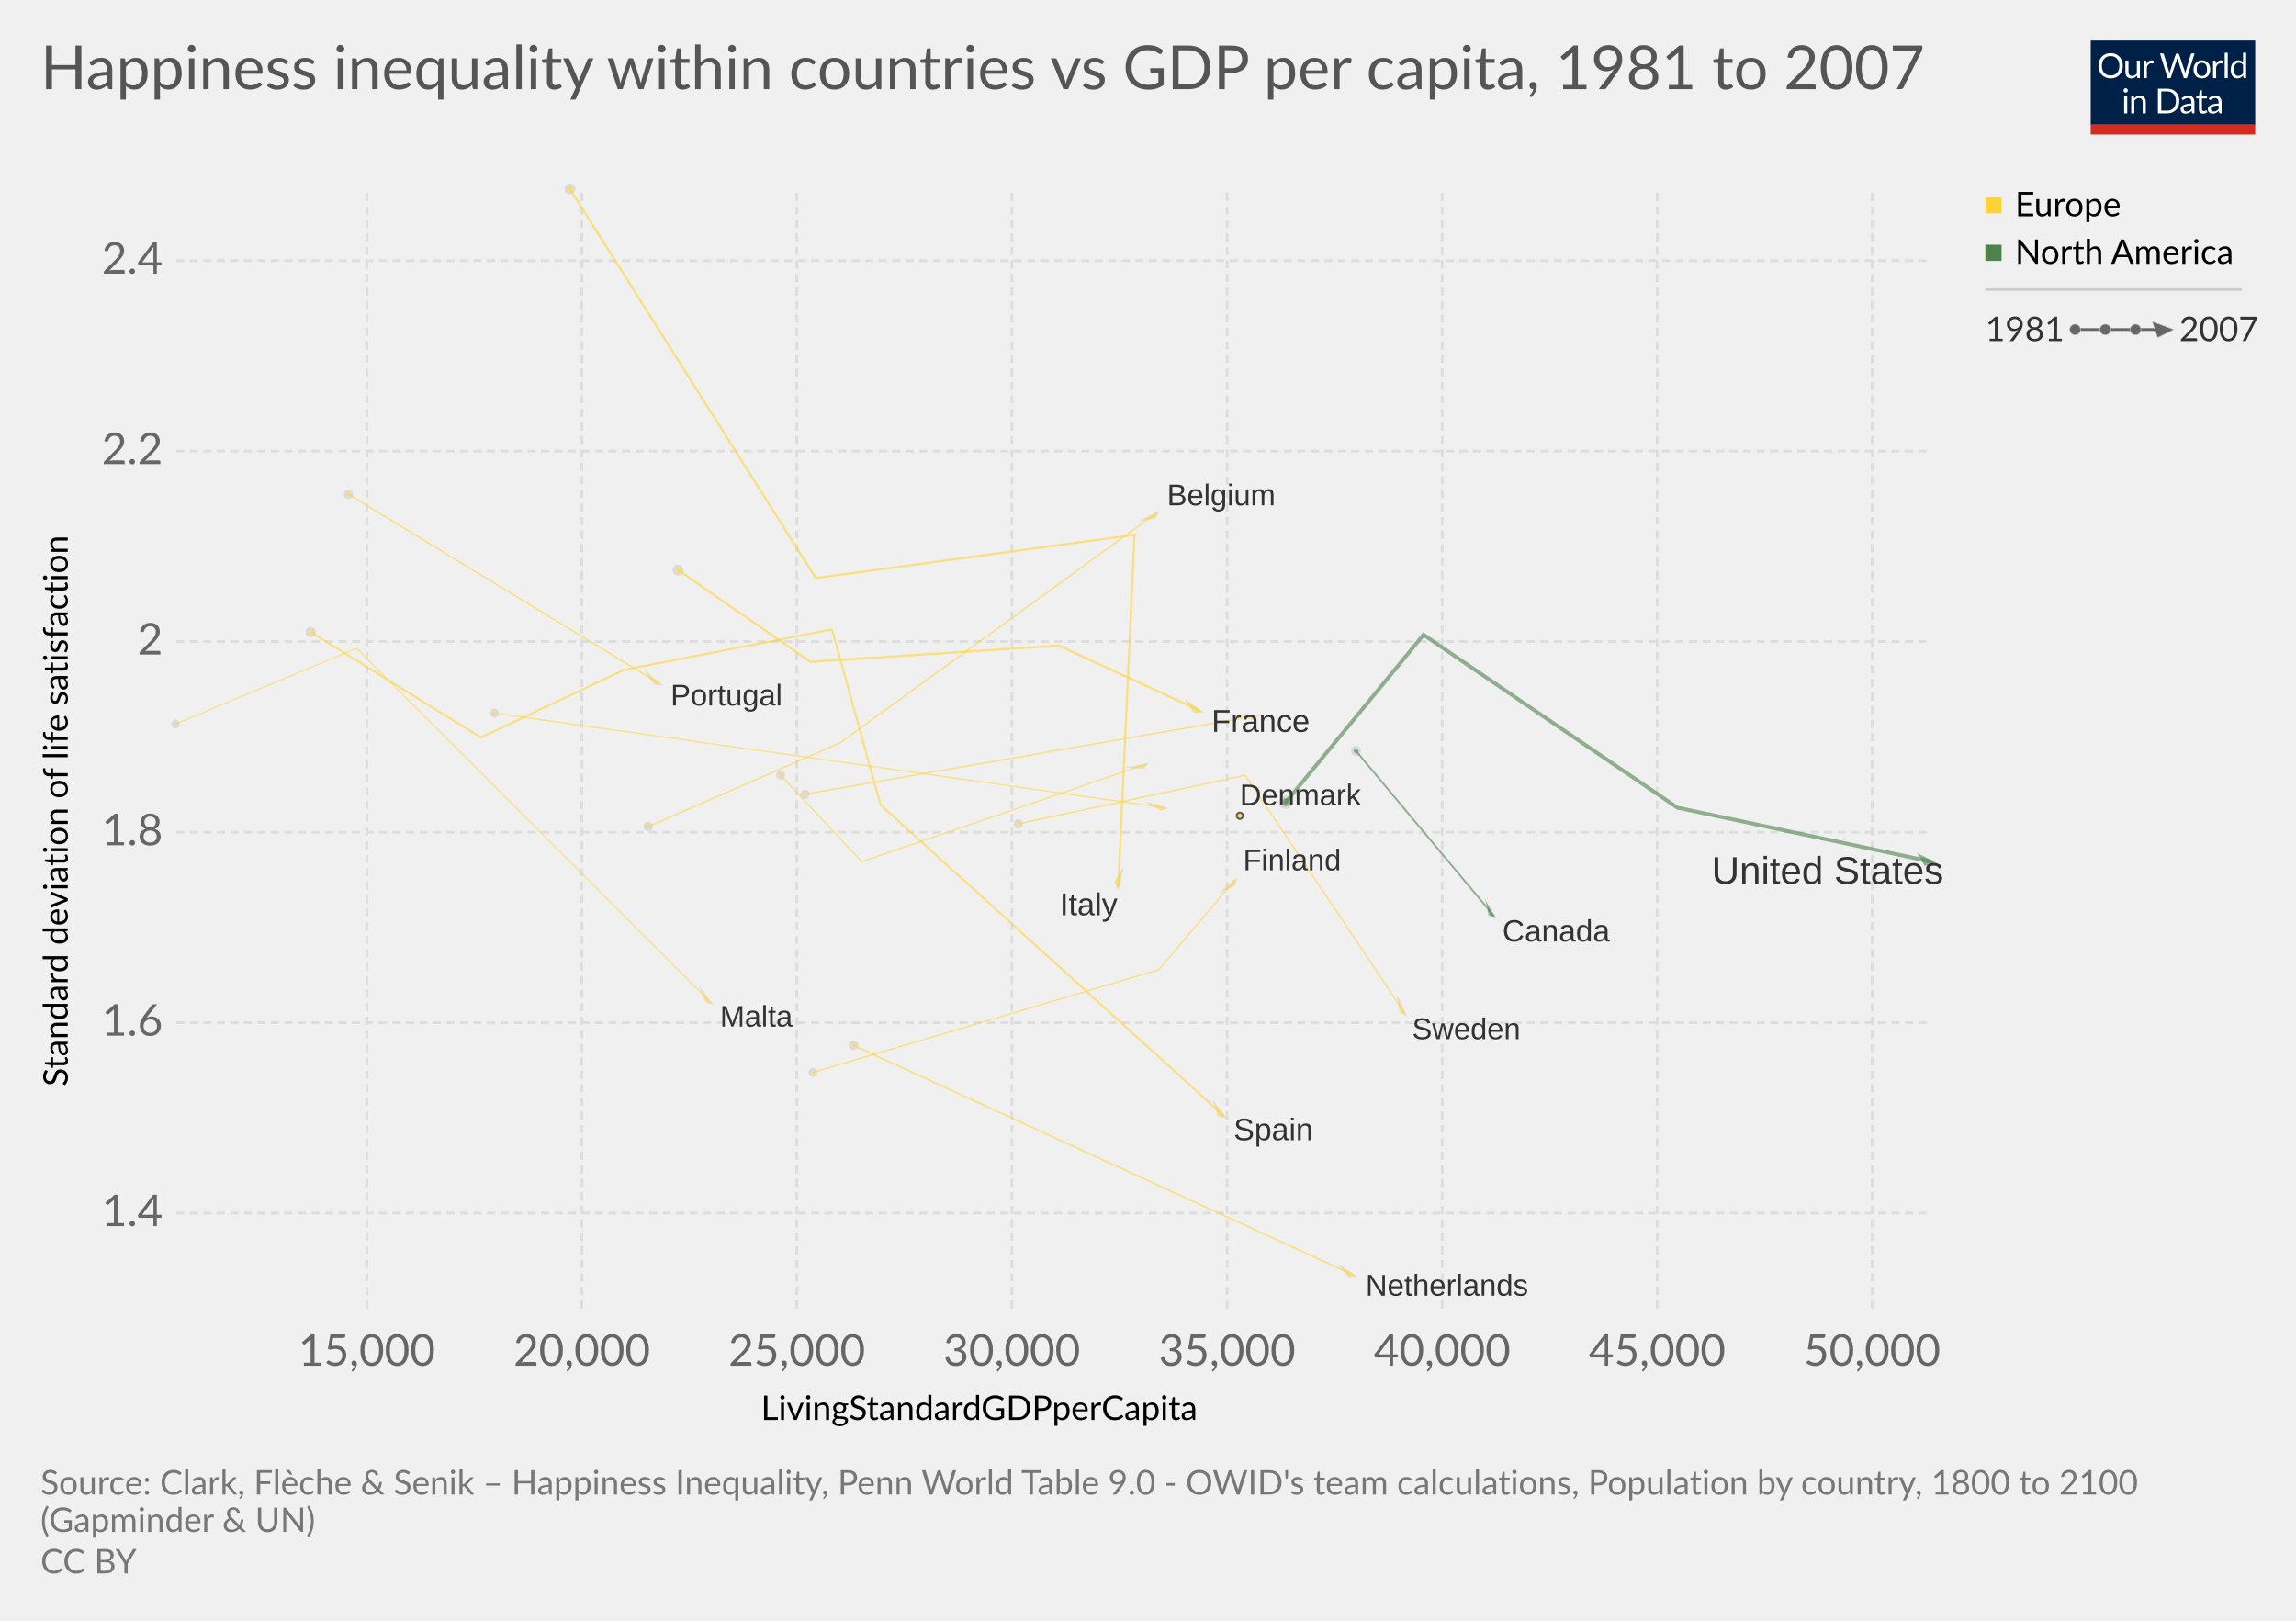
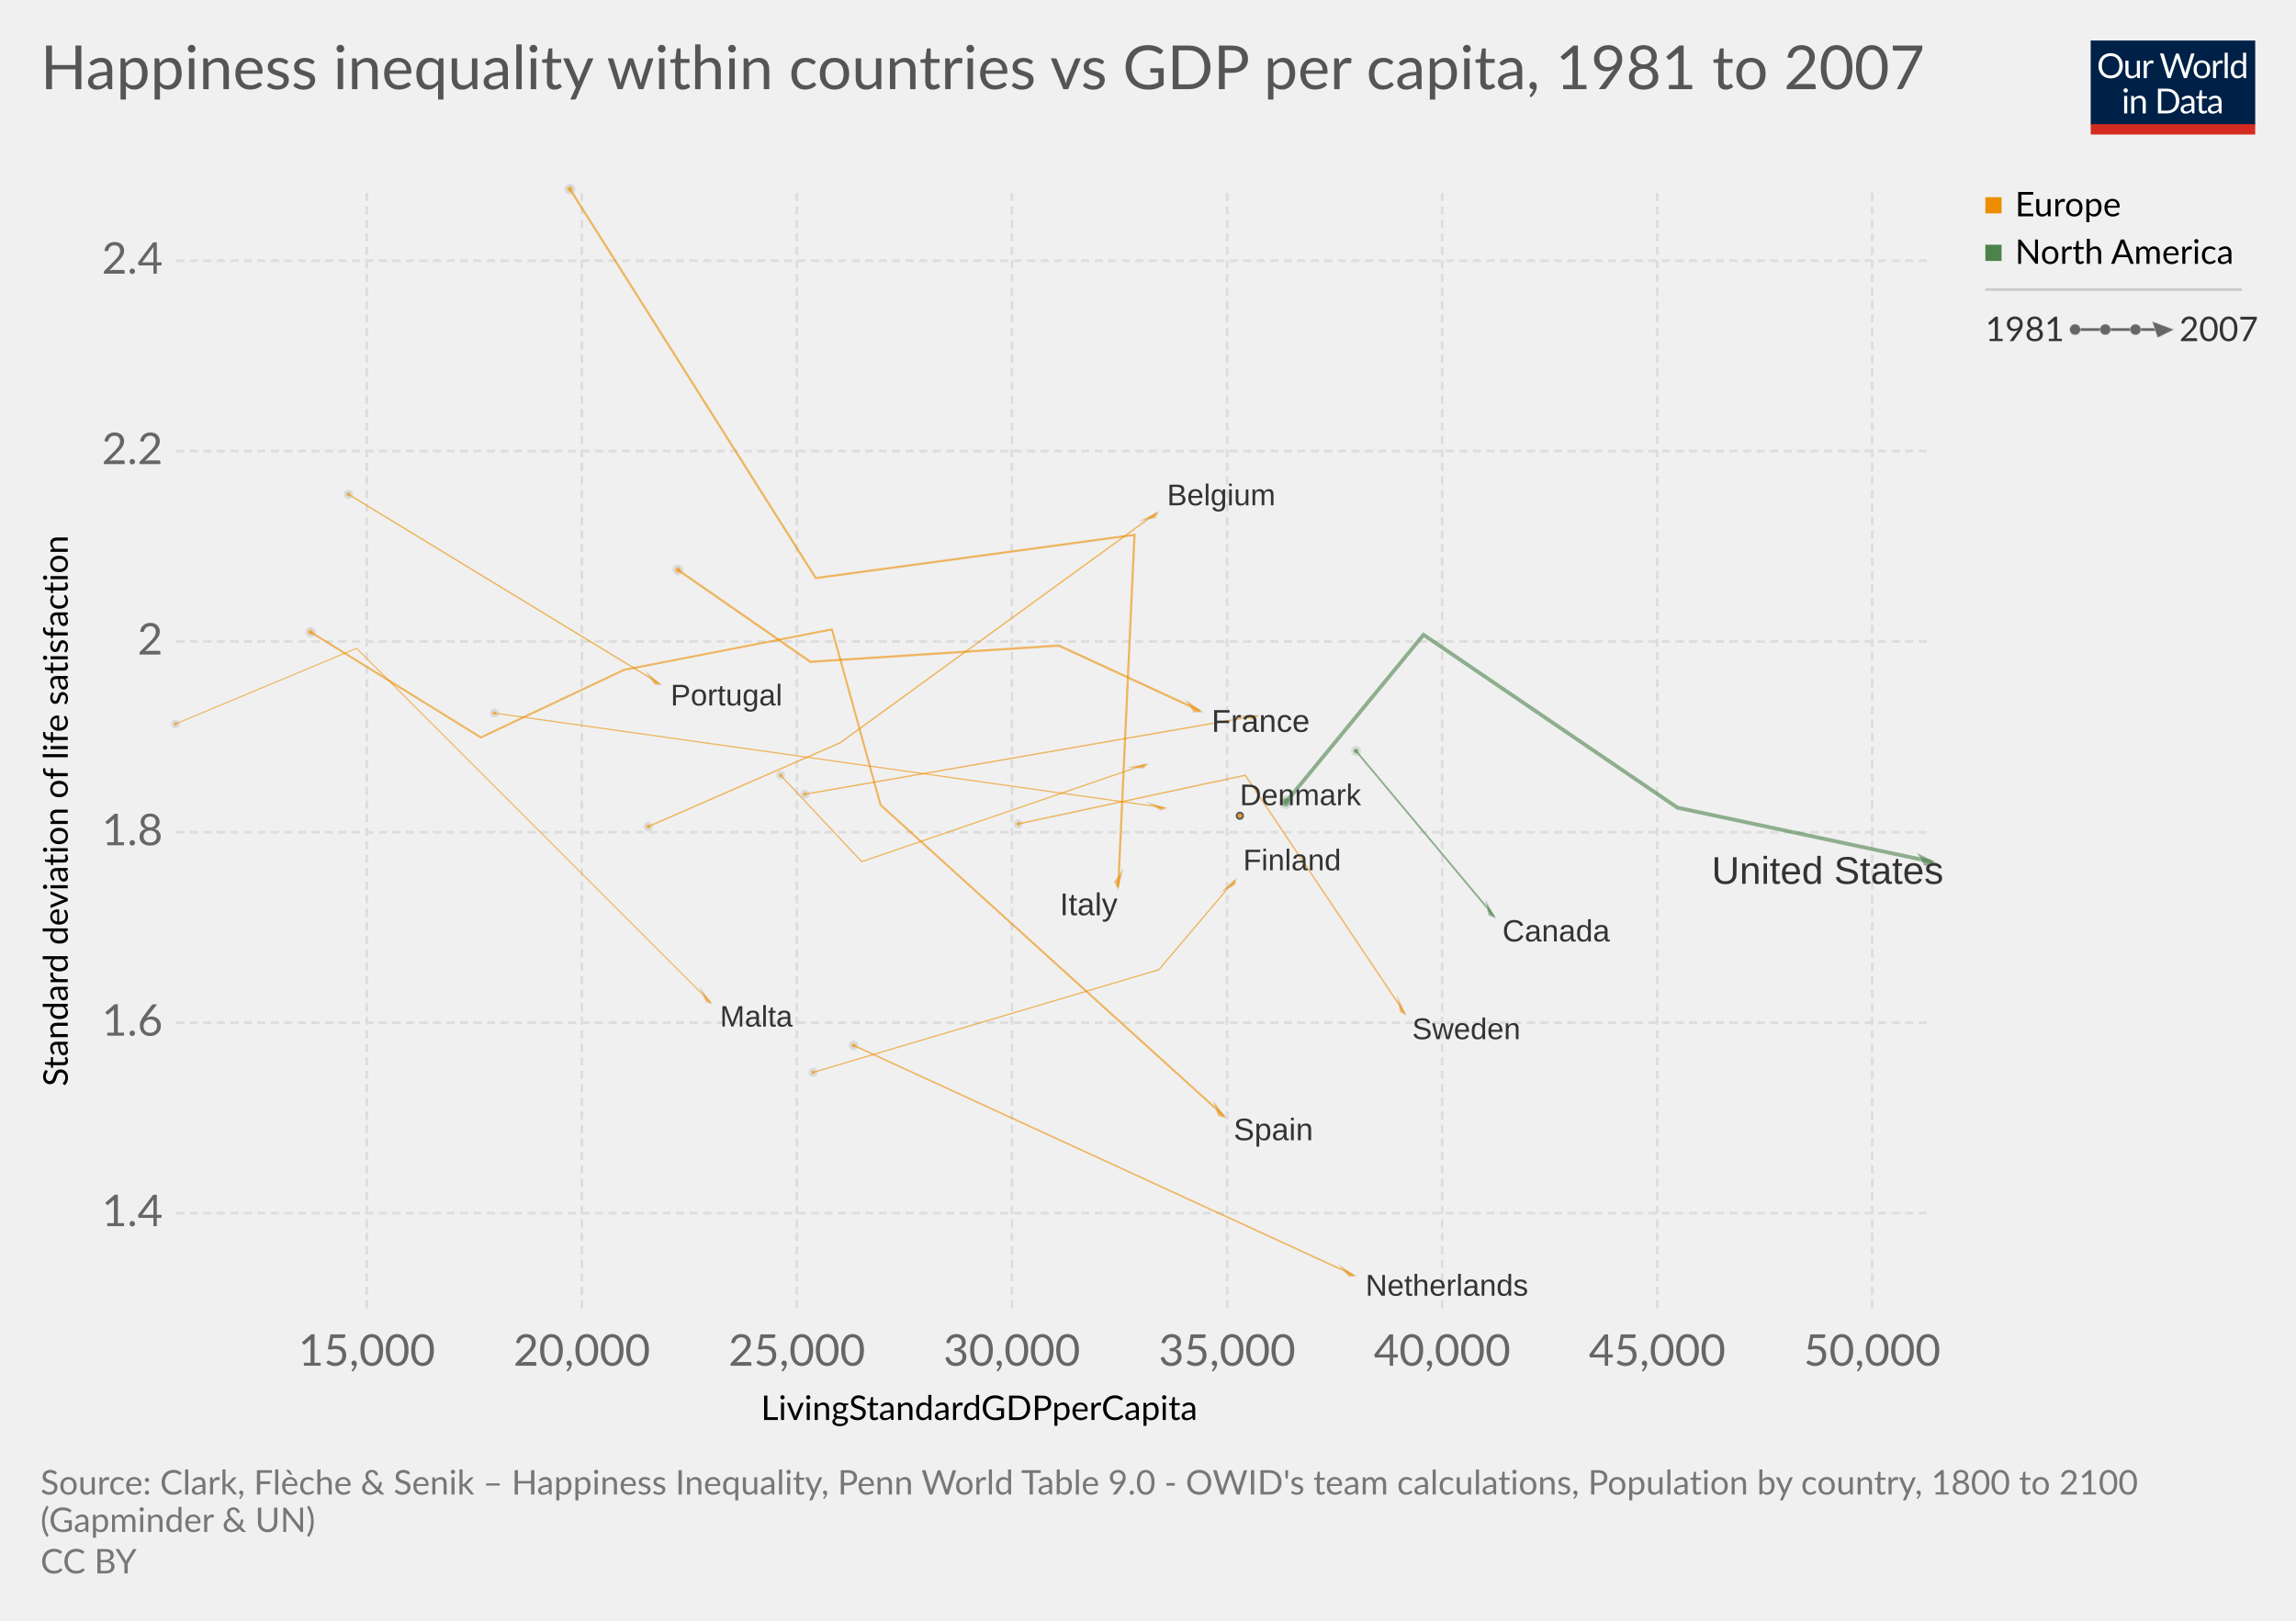
<svg xmlns="http://www.w3.org/2000/svg" version="1.1" style="font-family:Lato, 'Helvetica Neue', Helvetica, Arial, sans-serif;font-size:18px;background-color:white;text-rendering:optimizeLegibility;-webkit-font-smoothing:antialiased" width="850" height="600">
  <g class="HeaderView">
    <g transform="translate(774, 15) scale(0.29)">
      <svg width="210" height="120" viewBox="0 0 210 120" fill="none">
        <g clip-path="url(#clip0)">
          <path d="M0 0H210V107.89H0V0Z" fill="#002147" />
          <path d="M40.979 32.248C40.979 34.609 40.605 36.78 39.857 38.76C39.109 40.725 38.053 42.419 36.689 43.842C35.325 45.265 33.682 46.372 31.761 47.164C29.854 47.941 27.742 48.33 25.425 48.33C23.107 48.33 20.995 47.941 19.089 47.164C17.182 46.372 15.547 45.265 14.183 43.842C12.819 42.419 11.763 40.725 11.015 38.76C10.267 36.78 9.893 34.609 9.893 32.248C9.893 29.887 10.267 27.723 11.015 25.758C11.763 23.778 12.819 22.077 14.183 20.654C15.547 19.217 17.182 18.102 19.089 17.31C20.995 16.518 23.107 16.122 25.425 16.122C27.742 16.122 29.854 16.518 31.761 17.31C33.682 18.102 35.325 19.217 36.689 20.654C38.053 22.077 39.109 23.778 39.857 25.758C40.605 27.723 40.979 29.887 40.979 32.248ZM36.601 32.248C36.601 30.312 36.337 28.574 35.809 27.034C35.281 25.494 34.533 24.196 33.565 23.14C32.597 22.069 31.423 21.248 30.045 20.676C28.666 20.104 27.126 19.818 25.425 19.818C23.738 19.818 22.205 20.104 20.827 20.676C19.448 21.248 18.267 22.069 17.285 23.14C16.317 24.196 15.569 25.494 15.041 27.034C14.513 28.574 14.249 30.312 14.249 32.248C14.249 34.184 14.513 35.922 15.041 37.462C15.569 38.987 16.317 40.285 17.285 41.356C18.267 42.412 19.448 43.226 20.827 43.798C22.205 44.355 23.738 44.634 25.425 44.634C27.126 44.634 28.666 44.355 30.045 43.798C31.423 43.226 32.597 42.412 33.565 41.356C34.533 40.285 35.281 38.987 35.809 37.462C36.337 35.922 36.601 34.184 36.601 32.248ZM62.823 25.714V48H60.491C59.934 48 59.582 47.729 59.435 47.186L59.127 44.788C58.159 45.859 57.074 46.724 55.871 47.384C54.669 48.029 53.29 48.352 51.735 48.352C50.518 48.352 49.44 48.154 48.501 47.758C47.577 47.347 46.8 46.775 46.169 46.042C45.539 45.309 45.062 44.421 44.739 43.38C44.431 42.339 44.277 41.187 44.277 39.926V25.714H48.193V39.926C48.193 41.613 48.575 42.918 49.337 43.842C50.115 44.766 51.295 45.228 52.879 45.228C54.038 45.228 55.116 44.957 56.113 44.414C57.125 43.857 58.057 43.094 58.907 42.126V25.714H62.823ZM71.43 30.18C72.135 28.655 73 27.467 74.027 26.616C75.053 25.751 76.307 25.318 77.789 25.318C78.258 25.318 78.705 25.369 79.131 25.472C79.571 25.575 79.959 25.736 80.297 25.956L80.011 28.882C79.923 29.249 79.703 29.432 79.351 29.432C79.145 29.432 78.845 29.388 78.449 29.3C78.053 29.212 77.605 29.168 77.107 29.168C76.403 29.168 75.772 29.271 75.215 29.476C74.672 29.681 74.181 29.989 73.741 30.4C73.315 30.796 72.927 31.295 72.575 31.896C72.237 32.483 71.929 33.157 71.651 33.92V48H67.713V25.714H69.957C70.382 25.714 70.675 25.795 70.837 25.956C70.998 26.117 71.108 26.396 71.167 26.792L71.43 30.18ZM132.589 16.474L122.755 48H118.927L110.941 23.954C110.867 23.719 110.794 23.47 110.721 23.206C110.662 22.942 110.596 22.663 110.523 22.37C110.449 22.663 110.376 22.942 110.303 23.206C110.23 23.47 110.156 23.719 110.083 23.954L102.053 48H98.225L88.391 16.474H91.933C92.314 16.474 92.629 16.569 92.879 16.76C93.143 16.951 93.311 17.193 93.385 17.486L99.897 39.398C99.999 39.794 100.095 40.219 100.183 40.674C100.285 41.129 100.381 41.613 100.469 42.126C100.571 41.613 100.674 41.129 100.777 40.674C100.894 40.205 101.019 39.779 101.151 39.398L108.565 17.486C108.653 17.237 108.821 17.009 109.071 16.804C109.335 16.584 109.65 16.474 110.017 16.474H111.249C111.63 16.474 111.938 16.569 112.173 16.76C112.407 16.951 112.583 17.193 112.701 17.486L120.093 39.398C120.225 39.779 120.342 40.19 120.445 40.63C120.562 41.07 120.672 41.532 120.775 42.016C120.848 41.532 120.929 41.07 121.017 40.63C121.105 40.19 121.2 39.779 121.303 39.398L127.837 17.486C127.91 17.222 128.072 16.987 128.321 16.782C128.585 16.577 128.9 16.474 129.267 16.474H132.589ZM141.94 25.362C143.568 25.362 145.034 25.633 146.34 26.176C147.645 26.719 148.76 27.489 149.684 28.486C150.608 29.483 151.312 30.693 151.796 32.116C152.294 33.524 152.544 35.101 152.544 36.846C152.544 38.606 152.294 40.19 151.796 41.598C151.312 43.006 150.608 44.209 149.684 45.206C148.76 46.203 147.645 46.973 146.34 47.516C145.034 48.044 143.568 48.308 141.94 48.308C140.297 48.308 138.816 48.044 137.496 47.516C136.19 46.973 135.076 46.203 134.152 45.206C133.228 44.209 132.516 43.006 132.018 41.598C131.534 40.19 131.292 38.606 131.292 36.846C131.292 35.101 131.534 33.524 132.018 32.116C132.516 30.693 133.228 29.483 134.152 28.486C135.076 27.489 136.19 26.719 137.496 26.176C138.816 25.633 140.297 25.362 141.94 25.362ZM141.94 45.25C144.14 45.25 145.782 44.517 146.868 43.05C147.953 41.569 148.496 39.508 148.496 36.868C148.496 34.213 147.953 32.145 146.868 30.664C145.782 29.183 144.14 28.442 141.94 28.442C140.825 28.442 139.85 28.633 139.014 29.014C138.192 29.395 137.503 29.945 136.946 30.664C136.403 31.383 135.992 32.27 135.714 33.326C135.45 34.367 135.318 35.548 135.318 36.868C135.318 39.508 135.86 41.569 136.946 43.05C138.046 44.517 139.71 45.25 141.94 45.25ZM159.908 30.18C160.612 28.655 161.478 27.467 162.504 26.616C163.531 25.751 164.785 25.318 166.266 25.318C166.736 25.318 167.183 25.369 167.608 25.472C168.048 25.575 168.437 25.736 168.774 25.956L168.488 28.882C168.4 29.249 168.18 29.432 167.828 29.432C167.623 29.432 167.322 29.388 166.926 29.3C166.53 29.212 166.083 29.168 165.584 29.168C164.88 29.168 164.25 29.271 163.692 29.476C163.15 29.681 162.658 29.989 162.218 30.4C161.793 30.796 161.404 31.295 161.052 31.896C160.715 32.483 160.407 33.157 160.128 33.92V48H156.19V25.714H158.434C158.86 25.714 159.153 25.795 159.314 25.956C159.476 26.117 159.586 26.396 159.644 26.792L159.908 30.18ZM174.946 15.594V48H171.03V15.594H174.946ZM194.496 31.016C193.763 30.033 192.971 29.351 192.12 28.97C191.269 28.574 190.316 28.376 189.26 28.376C187.192 28.376 185.601 29.117 184.486 30.598C183.371 32.079 182.814 34.191 182.814 36.934C182.814 38.386 182.939 39.633 183.188 40.674C183.437 41.701 183.804 42.551 184.288 43.226C184.772 43.886 185.366 44.37 186.07 44.678C186.774 44.986 187.573 45.14 188.468 45.14C189.759 45.14 190.881 44.847 191.834 44.26C192.802 43.673 193.689 42.845 194.496 41.774V31.016ZM198.412 15.594V48H196.08C195.523 48 195.171 47.729 195.024 47.186L194.672 44.48C193.719 45.624 192.633 46.548 191.416 47.252C190.199 47.956 188.791 48.308 187.192 48.308C185.916 48.308 184.757 48.066 183.716 47.582C182.675 47.083 181.787 46.357 181.054 45.404C180.321 44.451 179.756 43.263 179.36 41.84C178.964 40.417 178.766 38.782 178.766 36.934C178.766 35.291 178.986 33.766 179.426 32.358C179.866 30.935 180.497 29.703 181.318 28.662C182.139 27.621 183.144 26.807 184.332 26.22C185.535 25.619 186.884 25.318 188.38 25.318C189.744 25.318 190.91 25.553 191.878 26.022C192.861 26.477 193.733 27.115 194.496 27.936V15.594H198.412ZM46.614 70.714V93H42.698V70.714H46.614ZM47.45 63.718C47.45 64.099 47.369 64.459 47.208 64.796C47.061 65.119 46.856 65.412 46.592 65.676C46.343 65.925 46.042 66.123 45.69 66.27C45.352 66.417 44.993 66.49 44.612 66.49C44.23 66.49 43.871 66.417 43.534 66.27C43.211 66.123 42.925 65.925 42.676 65.676C42.426 65.412 42.228 65.119 42.082 64.796C41.935 64.459 41.862 64.099 41.862 63.718C41.862 63.337 41.935 62.977 42.082 62.64C42.228 62.288 42.426 61.987 42.676 61.738C42.925 61.474 43.211 61.269 43.534 61.122C43.871 60.975 44.23 60.902 44.612 60.902C44.993 60.902 45.352 60.975 45.69 61.122C46.042 61.269 46.343 61.474 46.592 61.738C46.856 61.987 47.061 62.288 47.208 62.64C47.369 62.977 47.45 63.337 47.45 63.718ZM55.424 73.948C55.908 73.405 56.422 72.914 56.964 72.474C57.507 72.034 58.079 71.66 58.68 71.352C59.296 71.029 59.941 70.787 60.616 70.626C61.306 70.45 62.046 70.362 62.838 70.362C64.055 70.362 65.126 70.567 66.05 70.978C66.989 71.374 67.766 71.946 68.382 72.694C69.013 73.427 69.49 74.315 69.812 75.356C70.135 76.397 70.296 77.549 70.296 78.81V93H66.358V78.81C66.358 77.123 65.969 75.818 65.192 74.894C64.43 73.955 63.264 73.486 61.694 73.486C60.535 73.486 59.45 73.765 58.438 74.322C57.441 74.879 56.517 75.635 55.666 76.588V93H51.728V70.714H54.082C54.639 70.714 54.984 70.985 55.116 71.528L55.424 73.948ZM113.129 77.248C113.129 79.609 112.755 81.758 112.007 83.694C111.259 85.63 110.203 87.287 108.839 88.666C107.475 90.045 105.832 91.115 103.911 91.878C102.004 92.626 99.892 93 97.575 93H85.805V61.474H97.575C99.892 61.474 102.004 61.855 103.911 62.618C105.832 63.366 107.475 64.437 108.839 65.83C110.203 67.209 111.259 68.866 112.007 70.802C112.755 72.738 113.129 74.887 113.129 77.248ZM108.751 77.248C108.751 75.312 108.487 73.581 107.959 72.056C107.431 70.531 106.683 69.24 105.715 68.184C104.747 67.128 103.574 66.321 102.195 65.764C100.816 65.207 99.276 64.928 97.575 64.928H90.073V89.546H97.575C99.276 89.546 100.816 89.267 102.195 88.71C103.574 88.153 104.747 87.353 105.715 86.312C106.683 85.256 107.431 83.965 107.959 82.44C108.487 80.915 108.751 79.184 108.751 77.248ZM128.553 82.968C126.749 83.027 125.209 83.173 123.933 83.408C122.672 83.628 121.638 83.921 120.831 84.288C120.039 84.655 119.46 85.087 119.093 85.586C118.741 86.085 118.565 86.642 118.565 87.258C118.565 87.845 118.661 88.351 118.851 88.776C119.042 89.201 119.299 89.553 119.621 89.832C119.959 90.096 120.347 90.294 120.787 90.426C121.242 90.543 121.726 90.602 122.239 90.602C122.929 90.602 123.559 90.536 124.131 90.404C124.703 90.257 125.239 90.052 125.737 89.788C126.251 89.524 126.735 89.209 127.189 88.842C127.659 88.475 128.113 88.057 128.553 87.588V82.968ZM115.903 73.86C117.135 72.672 118.463 71.785 119.885 71.198C121.308 70.611 122.885 70.318 124.615 70.318C125.862 70.318 126.969 70.523 127.937 70.934C128.905 71.345 129.719 71.917 130.379 72.65C131.039 73.383 131.538 74.271 131.875 75.312C132.213 76.353 132.381 77.497 132.381 78.744V93H130.643C130.262 93 129.969 92.941 129.763 92.824C129.558 92.692 129.397 92.443 129.279 92.076L128.839 89.964C128.253 90.507 127.681 90.991 127.123 91.416C126.566 91.827 125.979 92.179 125.363 92.472C124.747 92.751 124.087 92.963 123.383 93.11C122.694 93.271 121.924 93.352 121.073 93.352C120.208 93.352 119.394 93.235 118.631 93C117.869 92.751 117.201 92.384 116.629 91.9C116.072 91.416 115.625 90.807 115.287 90.074C114.965 89.326 114.803 88.446 114.803 87.434C114.803 86.554 115.045 85.711 115.529 84.904C116.013 84.083 116.798 83.357 117.883 82.726C118.969 82.095 120.384 81.582 122.129 81.186C123.875 80.775 126.016 80.541 128.553 80.482V78.744C128.553 77.013 128.179 75.708 127.431 74.828C126.683 73.933 125.591 73.486 124.153 73.486C123.185 73.486 122.371 73.611 121.711 73.86C121.066 74.095 120.501 74.366 120.017 74.674C119.548 74.967 119.137 75.239 118.785 75.488C118.448 75.723 118.111 75.84 117.773 75.84C117.509 75.84 117.282 75.774 117.091 75.642C116.901 75.495 116.739 75.319 116.607 75.114L115.903 73.86ZM143.568 93.352C141.808 93.352 140.451 92.861 139.498 91.878C138.559 90.895 138.09 89.48 138.09 87.632V73.992H135.406C135.171 73.992 134.973 73.926 134.812 73.794C134.65 73.647 134.57 73.427 134.57 73.134V71.572L138.222 71.11L139.124 64.224C139.168 64.004 139.263 63.828 139.41 63.696C139.571 63.549 139.776 63.476 140.026 63.476H142.006V71.154H148.452V73.992H142.006V87.368C142.006 88.307 142.233 89.003 142.688 89.458C143.142 89.913 143.729 90.14 144.448 90.14C144.858 90.14 145.21 90.089 145.504 89.986C145.812 89.869 146.076 89.744 146.296 89.612C146.516 89.48 146.699 89.363 146.846 89.26C147.007 89.143 147.146 89.084 147.264 89.084C147.469 89.084 147.652 89.209 147.814 89.458L148.958 91.328C148.283 91.959 147.469 92.457 146.516 92.824C145.562 93.176 144.58 93.352 143.568 93.352ZM163.253 82.968C161.449 83.027 159.909 83.173 158.633 83.408C157.372 83.628 156.338 83.921 155.531 84.288C154.739 84.655 154.16 85.087 153.793 85.586C153.441 86.085 153.265 86.642 153.265 87.258C153.265 87.845 153.36 88.351 153.551 88.776C153.742 89.201 153.998 89.553 154.321 89.832C154.658 90.096 155.047 90.294 155.487 90.426C155.942 90.543 156.426 90.602 156.939 90.602C157.628 90.602 158.259 90.536 158.831 90.404C159.403 90.257 159.938 90.052 160.437 89.788C160.95 89.524 161.434 89.209 161.889 88.842C162.358 88.475 162.813 88.057 163.253 87.588V82.968ZM150.603 73.86C151.835 72.672 153.162 71.785 154.585 71.198C156.008 70.611 157.584 70.318 159.315 70.318C160.562 70.318 161.669 70.523 162.637 70.934C163.605 71.345 164.419 71.917 165.079 72.65C165.739 73.383 166.238 74.271 166.575 75.312C166.912 76.353 167.081 77.497 167.081 78.744V93H165.343C164.962 93 164.668 92.941 164.463 92.824C164.258 92.692 164.096 92.443 163.979 92.076L163.539 89.964C162.952 90.507 162.38 90.991 161.823 91.416C161.266 91.827 160.679 92.179 160.063 92.472C159.447 92.751 158.787 92.963 158.083 93.11C157.394 93.271 156.624 93.352 155.773 93.352C154.908 93.352 154.094 93.235 153.331 93C152.568 92.751 151.901 92.384 151.329 91.9C150.772 91.416 150.324 90.807 149.987 90.074C149.664 89.326 149.503 88.446 149.503 87.434C149.503 86.554 149.745 85.711 150.229 84.904C150.713 84.083 151.498 83.357 152.583 82.726C153.668 82.095 155.084 81.582 156.829 81.186C158.574 80.775 160.716 80.541 163.253 80.482V78.744C163.253 77.013 162.879 75.708 162.131 74.828C161.383 73.933 160.29 73.486 158.853 73.486C157.885 73.486 157.071 73.611 156.411 73.86C155.766 74.095 155.201 74.366 154.717 74.674C154.248 74.967 153.837 75.239 153.485 75.488C153.148 75.723 152.81 75.84 152.473 75.84C152.209 75.84 151.982 75.774 151.791 75.642C151.6 75.495 151.439 75.319 151.307 75.114L150.603 73.86Z" fill="white" />
          <rect y="106.789" width="210" height="13.211" fill="#D42B21" />
        </g>
        <defs>
          <clipPath id="clip0">
            <rect width="210" height="120" fill="white" />
          </clipPath>
        </defs>
      </svg>
    </g>
    <a href="https://staging-owid.netlify.com/grapher/happiness-inequality-within-countries-vs-gdp-per-capita" target="_blank">
      <text font-size="22.50" x="15.0" y="33.0" fill="#555">
        <tspan x="15" y="33">Happiness inequality within countries vs GDP per capita, 1981 to 2007</tspan>
      </text>
    </a>
  </g>
  <g>
    <g class="AxisBoxView">
      <g class="HorizontalAxis">
        <text font-size="12.60" x="281.7" y="525.7">
          <tspan x="281.714" y="525.68">LivingStandardGDPperCapita</tspan>
        </text>
        <text x="135.8" y="505.6" fill="#666" text-anchor="middle" font-size="16.2">15,000</text>
        <text x="215.4" y="505.6" fill="#666" text-anchor="middle" font-size="16.2">20,000</text>
        <text x="295" y="505.6" fill="#666" text-anchor="middle" font-size="16.2">25,000</text>
        <text x="374.6" y="505.6" fill="#666" text-anchor="middle" font-size="16.2">30,000</text>
        <text x="454.3" y="505.6" fill="#666" text-anchor="middle" font-size="16.2">35,000</text>
        <text x="533.9" y="505.6" fill="#666" text-anchor="middle" font-size="16.2">40,000</text>
        <text x="613.5" y="505.6" fill="#666" text-anchor="middle" font-size="16.2">45,000</text>
        <text x="693.1" y="505.6" fill="#666" text-anchor="middle" font-size="16.2">50,000</text>
      </g>
      <g class="VerticalAxis">
        <text font-size="12.60" x="-402.2" y="25.1" transform="rotate(-90)">
          <tspan x="-402.168" y="25.08">Standard deviation of life satisfaction</tspan>
        </text>
        <text x="60.28" y="449.1" fill="#666" dominant-baseline="middle" text-anchor="end" font-size="16.2">1.4</text>
        <text x="60.28" y="378.6" fill="#666" dominant-baseline="middle" text-anchor="end" font-size="16.2">1.6</text>
        <text x="60.28" y="308.1" fill="#666" dominant-baseline="middle" text-anchor="end" font-size="16.2">1.8</text>
        <text x="60.28" y="237.5" fill="#666" dominant-baseline="middle" text-anchor="end" font-size="16.2">2</text>
        <text x="60.28" y="167" fill="#666" dominant-baseline="middle" text-anchor="end" font-size="16.2">2.2</text>
        <text x="60.28" y="96.5" fill="#666" dominant-baseline="middle" text-anchor="end" font-size="16.2">2.4</text>
      </g>
      <g class="AxisGridLines">
        <line x1="65.28" y1="449.1" x2="715.00" y2="449.1" stroke="#ddd" stroke-dasharray="3,2" />
        <line x1="65.28" y1="378.6" x2="715.00" y2="378.6" stroke="#ddd" stroke-dasharray="3,2" />
        <line x1="65.28" y1="308.1" x2="715.00" y2="308.1" stroke="#ddd" stroke-dasharray="3,2" />
        <line x1="65.28" y1="237.5" x2="715.00" y2="237.5" stroke="#ddd" stroke-dasharray="3,2" />
        <line x1="65.28" y1="167" x2="715.00" y2="167" stroke="#ddd" stroke-dasharray="3,2" />
        <line x1="65.28" y1="96.5" x2="715.00" y2="96.5" stroke="#ddd" stroke-dasharray="3,2" />
      </g>
      <g class="AxisGridLines">
        <line x1="135.8" y1="484.40" x2="135.8" y2="70.00" stroke="#ddd" stroke-dasharray="3,2" />
        <line x1="215.4" y1="484.40" x2="215.4" y2="70.00" stroke="#ddd" stroke-dasharray="3,2" />
        <line x1="295" y1="484.40" x2="295" y2="70.00" stroke="#ddd" stroke-dasharray="3,2" />
        <line x1="374.6" y1="484.40" x2="374.6" y2="70.00" stroke="#ddd" stroke-dasharray="3,2" />
        <line x1="454.3" y1="484.40" x2="454.3" y2="70.00" stroke="#ddd" stroke-dasharray="3,2" />
        <line x1="533.9" y1="484.40" x2="533.9" y2="70.00" stroke="#ddd" stroke-dasharray="3,2" />
        <line x1="613.5" y1="484.40" x2="613.5" y2="70.00" stroke="#ddd" stroke-dasharray="3,2" />
        <line x1="693.1" y1="484.40" x2="693.1" y2="70.00" stroke="#ddd" stroke-dasharray="3,2" />
      </g>
    </g>
-     <g class="PointsWithLabels clickable" clip-path="url(#scatterBounds-2051)" font-family="Arial, sans-serif">
+     <g class="PointsWithLabels clickable" clip-path="url(#scatterBounds-9)" font-family="Arial, sans-serif">
      <rect x="65.28" y="70" width="649.72" height="414.4" fill="rgba(255,255,255,0)" />
      <defs>
-         <clipPath id="scatterBounds-2051">
+         <clipPath id="scatterBounds-9">
          <rect x="55.28" y="60" width="669.72" height="434.4" />
        </clipPath>
      </defs>
      <g class="key-United-States_0">
        <circle cx="476.00" cy="297.00" r="2.03" fill="#4d824b" stroke="#ccc" opacity="0.6" />
        <polyline stroke-linecap="round" stroke="#4d824b" points="476.00,297.00 527.00,235.00 621.00,299.00 715.00,319.00" fill="none" stroke-width="1.42" opacity="0.6" />
        <polygon points="712.88,324.88 715.00,316.88 717.12,321.12" transform="rotate(102.0115, 715.00, 319.00)" cx="715" cy="319" r="2.115" fill="#4d824b" stroke="#ccc" stroke-width="0.2" opacity="0.6" />
      </g>
      <g class="key-France_0">
-         <circle cx="251.00" cy="211.00" r="1.49" fill="#ffd336" stroke="#ccc" opacity="0.6" />
-         <polyline stroke-linecap="round" stroke="#ffd336" points="251.00,211.00 300.00,245.00 392.00,239.00 444.00,263.00" fill="none" stroke-width="0.82" opacity="0.6" />
-         <polygon points="442.48,269.48 444.00,261.48 445.52,264.52" transform="rotate(114.7751, 444.00, 263.00)" cx="444" cy="263" r="1.516" fill="#ffd336" stroke="#ccc" stroke-width="0.2" opacity="0.6" />
+         <circle cx="251.00" cy="211.00" r="1.49" fill="#ec8e00" stroke="#ccc" opacity="0.6" />
+         <polyline stroke-linecap="round" stroke="#ec8e00" points="251.00,211.00 300.00,245.00 392.00,239.00 444.00,263.00" fill="none" stroke-width="0.82" opacity="0.6" />
+         <polygon points="442.48,269.48 444.00,261.48 445.52,264.52" transform="rotate(114.7751, 444.00, 263.00)" cx="444" cy="263" r="1.516" fill="#ec8e00" stroke="#ccc" stroke-width="0.2" opacity="0.6" />
      </g>
      <g class="key-Italy_0">
-         <circle cx="211.00" cy="70.00" r="1.50" fill="#ffd336" stroke="#ccc" opacity="0.6" />
-         <polyline stroke-linecap="round" stroke="#ffd336" points="211.00,70.00 302.00,214.00 420.00,198.00 414.00,328.00" fill="none" stroke-width="0.80" opacity="0.6" />
-         <polygon points="412.50,334.50 414.00,326.50 415.50,329.50" transform="rotate(-177.3575, 414.00, 328.00)" cx="414" cy="328" r="1.504" fill="#ffd336" stroke="#ccc" stroke-width="0.2" opacity="0.6" />
+         <circle cx="211.00" cy="70.00" r="1.50" fill="#ec8e00" stroke="#ccc" opacity="0.6" />
+         <polyline stroke-linecap="round" stroke="#ec8e00" points="211.00,70.00 302.00,214.00 420.00,198.00 414.00,328.00" fill="none" stroke-width="0.80" opacity="0.6" />
+         <polygon points="412.50,334.50 414.00,326.50 415.50,329.50" transform="rotate(-177.3575, 414.00, 328.00)" cx="414" cy="328" r="1.504" fill="#ec8e00" stroke="#ccc" stroke-width="0.2" opacity="0.6" />
      </g>
      <g class="key-Spain_0">
-         <circle cx="115.00" cy="234.00" r="1.41" fill="#ffd336" stroke="#ccc" opacity="0.6" />
-         <polyline stroke-linecap="round" stroke="#ffd336" points="115.00,234.00 178.00,273.00 231.00,248.00 308.00,233.00 326.00,298.00 453.00,413.00" fill="none" stroke-width="0.75" opacity="0.6" />
-         <polygon points="451.55,419.55 453.00,411.55 454.45,414.45" transform="rotate(132.1612, 453.00, 413.00)" cx="453" cy="413" r="1.446" fill="#ffd336" stroke="#ccc" stroke-width="0.2" opacity="0.6" />
+         <circle cx="115.00" cy="234.00" r="1.41" fill="#ec8e00" stroke="#ccc" opacity="0.6" />
+         <polyline stroke-linecap="round" stroke="#ec8e00" points="115.00,234.00 178.00,273.00 231.00,248.00 308.00,233.00 326.00,298.00 453.00,413.00" fill="none" stroke-width="0.75" opacity="0.6" />
+         <polygon points="451.55,419.55 453.00,411.55 454.45,414.45" transform="rotate(132.1612, 453.00, 413.00)" cx="453" cy="413" r="1.446" fill="#ec8e00" stroke="#ccc" stroke-width="0.2" opacity="0.6" />
      </g>
      <g class="key-Canada_0">
        <circle cx="502.00" cy="278.00" r="1.37" fill="#4d824b" stroke="#ccc" opacity="0.6" />
        <polyline stroke-linecap="round" stroke="#4d824b" points="502.00,278.00 553.00,339.00" fill="none" stroke-width="0.68" opacity="0.6" />
        <polygon points="551.62,345.62 553.00,337.62 554.38,340.38" transform="rotate(140.1022, 553.00, 339.00)" cx="553" cy="339" r="1.382" fill="#4d824b" stroke="#ccc" stroke-width="0.2" opacity="0.6" />
      </g>
      <g class="key-Netherlands_0">
-         <circle cx="316.00" cy="387.00" r="1.27" fill="#ffd336" stroke="#ccc" opacity="0.6" />
-         <polyline stroke-linecap="round" stroke="#ffd336" points="316.00,387.00 501.00,472.00" fill="none" stroke-width="0.58" opacity="0.6" />
-         <polygon points="499.72,478.72 501.00,470.72 502.28,473.28" transform="rotate(114.6769, 501.00, 472.00)" cx="501" cy="472" r="1.277" fill="#ffd336" stroke="#ccc" stroke-width="0.2" opacity="0.6" />
+         <circle cx="316.00" cy="387.00" r="1.27" fill="#ec8e00" stroke="#ccc" opacity="0.6" />
+         <polyline stroke-linecap="round" stroke="#ec8e00" points="316.00,387.00 501.00,472.00" fill="none" stroke-width="0.58" opacity="0.6" />
+         <polygon points="499.72,478.72 501.00,470.72 502.28,473.28" transform="rotate(114.6769, 501.00, 472.00)" cx="501" cy="472" r="1.277" fill="#ec8e00" stroke="#ccc" stroke-width="0.2" opacity="0.6" />
      </g>
      <g class="key-Portugal_0">
-         <circle cx="129.00" cy="183.00" r="1.23" fill="#ffd336" stroke="#ccc" opacity="0.6" />
-         <polyline stroke-linecap="round" stroke="#ffd336" points="129.00,183.00 244.00,253.00" fill="none" stroke-width="0.53" opacity="0.6" />
-         <polygon points="242.77,259.77 244.00,251.77 245.23,254.23" transform="rotate(121.3287, 244.00, 253.00)" cx="244" cy="253" r="1.232" fill="#ffd336" stroke="#ccc" stroke-width="0.2" opacity="0.6" />
+         <circle cx="129.00" cy="183.00" r="1.23" fill="#ec8e00" stroke="#ccc" opacity="0.6" />
+         <polyline stroke-linecap="round" stroke="#ec8e00" points="129.00,183.00 244.00,253.00" fill="none" stroke-width="0.53" opacity="0.6" />
+         <polygon points="242.77,259.77 244.00,251.77 245.23,254.23" transform="rotate(121.3287, 244.00, 253.00)" cx="244" cy="253" r="1.232" fill="#ec8e00" stroke="#ccc" stroke-width="0.2" opacity="0.6" />
      </g>
      <g class="key-Belgium_0">
-         <circle cx="240.00" cy="306.00" r="1.23" fill="#ffd336" stroke="#ccc" opacity="0.6" />
-         <polyline stroke-linecap="round" stroke="#ffd336" points="240.00,306.00 311.00,275.00 428.00,190.00" fill="none" stroke-width="0.53" opacity="0.6" />
-         <polygon points="426.77,196.77 428.00,188.77 429.23,191.23" transform="rotate(54.00176, 428.00, 190.00)" cx="428" cy="190" r="1.231" fill="#ffd336" stroke="#ccc" stroke-width="0.2" opacity="0.6" />
+         <circle cx="240.00" cy="306.00" r="1.23" fill="#ec8e00" stroke="#ccc" opacity="0.6" />
+         <polyline stroke-linecap="round" stroke="#ec8e00" points="240.00,306.00 311.00,275.00 428.00,190.00" fill="none" stroke-width="0.53" opacity="0.6" />
+         <polygon points="426.77,196.77 428.00,188.77 429.23,191.23" transform="rotate(54.00176, 428.00, 190.00)" cx="428" cy="190" r="1.231" fill="#ec8e00" stroke="#ccc" stroke-width="0.2" opacity="0.6" />
      </g>
      <g class="key-Sweden_0">
-         <circle cx="377.00" cy="305.00" r="1.22" fill="#ffd336" stroke="#ccc" opacity="0.6" />
-         <polyline stroke-linecap="round" stroke="#ffd336" points="377.00,305.00 461.00,287.00 520.00,375.00" fill="none" stroke-width="0.52" opacity="0.6" />
-         <polygon points="518.78,381.78 520.00,373.78 521.22,376.22" transform="rotate(146.1599, 520.00, 375.00)" cx="520" cy="375" r="1.221" fill="#ffd336" stroke="#ccc" stroke-width="0.2" opacity="0.6" />
+         <circle cx="377.00" cy="305.00" r="1.22" fill="#ec8e00" stroke="#ccc" opacity="0.6" />
+         <polyline stroke-linecap="round" stroke="#ec8e00" points="377.00,305.00 461.00,287.00 520.00,375.00" fill="none" stroke-width="0.52" opacity="0.6" />
+         <polygon points="518.78,381.78 520.00,373.78 521.22,376.22" transform="rotate(146.1599, 520.00, 375.00)" cx="520" cy="375" r="1.221" fill="#ec8e00" stroke="#ccc" stroke-width="0.2" opacity="0.6" />
      </g>
      <g class="key-Austria_0">
-         <circle cx="298.00" cy="294.00" r="1.21" fill="#ffd336" stroke="#ccc" opacity="0.6" />
-         <polyline stroke-linecap="round" stroke="#ffd336" points="298.00,294.00 465.00,265.00" fill="none" stroke-width="0.51" opacity="0.6" />
-         <polygon points="463.79,271.79 465.00,263.79 466.21,266.21" transform="rotate(80.14867, 465.00, 265.00)" cx="465" cy="265" r="1.211" fill="#ffd336" stroke="#ccc" stroke-width="0.2" opacity="0.6" />
+         <circle cx="298.00" cy="294.00" r="1.21" fill="#ec8e00" stroke="#ccc" opacity="0.6" />
+         <polyline stroke-linecap="round" stroke="#ec8e00" points="298.00,294.00 465.00,265.00" fill="none" stroke-width="0.51" opacity="0.6" />
+         <polygon points="463.79,271.79 465.00,263.79 466.21,266.21" transform="rotate(80.14867, 465.00, 265.00)" cx="465" cy="265" r="1.211" fill="#ec8e00" stroke="#ccc" stroke-width="0.2" opacity="0.6" />
      </g>
      <g class="key-Denmark_0">
-         <circle cx="459.00" cy="302.00" r="1.18" fill="#ffd336" opacity="0.8" stroke="#333" stroke-width="0.7" />
+         <circle cx="459.00" cy="302.00" r="1.18" fill="#ec8e00" opacity="0.8" stroke="#333" stroke-width="0.7" />
      </g>
      <g class="key-Finland_0">
-         <circle cx="301.00" cy="397.00" r="1.18" fill="#ffd336" stroke="#ccc" opacity="0.6" />
-         <polyline stroke-linecap="round" stroke="#ffd336" points="301.00,397.00 429.00,359.00 457.00,326.00" fill="none" stroke-width="0.48" opacity="0.6" />
-         <polygon points="455.82,332.82 457.00,324.82 458.18,327.18" transform="rotate(40.3141, 457.00, 326.00)" cx="457" cy="326" r="1.181" fill="#ffd336" stroke="#ccc" stroke-width="0.2" opacity="0.6" />
+         <circle cx="301.00" cy="397.00" r="1.18" fill="#ec8e00" stroke="#ccc" opacity="0.6" />
+         <polyline stroke-linecap="round" stroke="#ec8e00" points="301.00,397.00 429.00,359.00 457.00,326.00" fill="none" stroke-width="0.48" opacity="0.6" />
+         <polygon points="455.82,332.82 457.00,324.82 458.18,327.18" transform="rotate(40.3141, 457.00, 326.00)" cx="457" cy="326" r="1.181" fill="#ec8e00" stroke="#ccc" stroke-width="0.2" opacity="0.6" />
      </g>
      <g class="key-Norway_0">
-         <circle cx="289.00" cy="287.00" r="1.17" fill="#ffd336" stroke="#ccc" opacity="0.6" />
-         <polyline stroke-linecap="round" stroke="#ffd336" points="289.00,287.00 319.00,319.00 424.00,283.00" fill="none" stroke-width="0.47" opacity="0.6" />
-         <polygon points="422.83,289.83 424.00,281.83 425.17,284.17" transform="rotate(71.07536, 424.00, 283.00)" cx="424" cy="283" r="1.171" fill="#ffd336" stroke="#ccc" stroke-width="0.2" opacity="0.6" />
+         <circle cx="289.00" cy="287.00" r="1.17" fill="#ec8e00" stroke="#ccc" opacity="0.6" />
+         <polyline stroke-linecap="round" stroke="#ec8e00" points="289.00,287.00 319.00,319.00 424.00,283.00" fill="none" stroke-width="0.47" opacity="0.6" />
+         <polygon points="422.83,289.83 424.00,281.83 425.17,284.17" transform="rotate(71.07536, 424.00, 283.00)" cx="424" cy="283" r="1.171" fill="#ec8e00" stroke="#ccc" stroke-width="0.2" opacity="0.6" />
      </g>
      <g class="key-Ireland_0">
-         <circle cx="183.00" cy="264.00" r="1.16" fill="#ffd336" stroke="#ccc" opacity="0.6" />
-         <polyline stroke-linecap="round" stroke="#ffd336" points="183.00,264.00 431.00,299.00" fill="none" stroke-width="0.46" opacity="0.6" />
-         <polygon points="429.84,305.84 431.00,297.84 432.16,300.16" transform="rotate(98.03305, 431.00, 299.00)" cx="431" cy="299" r="1.163" fill="#ffd336" stroke="#ccc" stroke-width="0.2" opacity="0.6" />
+         <circle cx="183.00" cy="264.00" r="1.16" fill="#ec8e00" stroke="#ccc" opacity="0.6" />
+         <polyline stroke-linecap="round" stroke="#ec8e00" points="183.00,264.00 431.00,299.00" fill="none" stroke-width="0.46" opacity="0.6" />
+         <polygon points="429.84,305.84 431.00,297.84 432.16,300.16" transform="rotate(98.03305, 431.00, 299.00)" cx="431" cy="299" r="1.163" fill="#ec8e00" stroke="#ccc" stroke-width="0.2" opacity="0.6" />
      </g>
      <g class="key-Malta_0">
-         <circle cx="65.00" cy="268.00" r="1.11" fill="#ffd336" stroke="#ccc" opacity="0.6" />
-         <polyline stroke-linecap="round" stroke="#ffd336" points="65.00,268.00 132.00,240.00 263.00,371.00" fill="none" stroke-width="0.41" opacity="0.6" />
-         <polygon points="261.89,377.89 263.00,369.89 264.11,372.11" transform="rotate(135, 263.00, 371.00)" cx="263" cy="371" r="1.112" fill="#ffd336" stroke="#ccc" stroke-width="0.2" opacity="0.6" />
+         <circle cx="65.00" cy="268.00" r="1.11" fill="#ec8e00" stroke="#ccc" opacity="0.6" />
+         <polyline stroke-linecap="round" stroke="#ec8e00" points="65.00,268.00 132.00,240.00 263.00,371.00" fill="none" stroke-width="0.41" opacity="0.6" />
+         <polygon points="261.89,377.89 263.00,369.89 264.11,372.11" transform="rotate(135, 263.00, 371.00)" cx="263" cy="371" r="1.112" fill="#ec8e00" stroke="#ccc" stroke-width="0.2" opacity="0.6" />
      </g>
      <g class="backgroundLabels" fill="#333">
        <text x="633.66" y="327.19" font-size="14.30">United States</text>
        <text x="448.54" y="270.94" font-size="11.68">France</text>
        <text x="392.34" y="338.82" font-size="11.65">Italy</text>
        <text x="456.71" y="422.11" font-size="11.50">Spain</text>
        <text x="556.21" y="348.52" font-size="11.36">Canada</text>
        <text x="505.54" y="479.67" font-size="11.17">Netherlands</text>
        <text x="248.27" y="261.16" font-size="11.11">Portugal</text>
        <text x="432.05" y="187.06" font-size="11.11">Belgium</text>
        <text x="522.78" y="384.70" font-size="11.10">Sweden</text>
        <text x="459.00" y="298.09" font-size="11.06">Denmark</text>
        <text x="460.23" y="322.19" font-size="11.05">Finland</text>
        <text x="266.54" y="380.04" font-size="11.00">Malta</text>
      </g>
    </g>
    <g class="ScatterColorLegend clickable" style="cursor:pointer">
      <g class="legendMark">
-         <rect x="735" y="67.5" width="51.824" height="17.6" fill="#fff" opacity="0" />,<rect x="735" y="73" width="6" height="6" fill="#ffd336" />,<text font-size="12.60" x="746.0" y="80.1">
+         <rect x="735" y="67.5" width="51.824" height="17.6" fill="#fff" opacity="0" />,<rect x="735" y="73" width="6" height="6" fill="#ec8e00" />,<text font-size="12.60" x="746.0" y="80.1">
          <tspan x="746" y="80.08">Europe</tspan>
        </text>
      </g>
      <g class="legendMark">
        <rect x="735" y="85.1" width="91.64" height="17.6" fill="#fff" opacity="0" />,<rect x="735" y="90.6" width="6" height="6" fill="#4d824b" />,<text font-size="12.60" x="746.0" y="97.7">
          <tspan x="746" y="97.68">North America</tspan>
        </text>
      </g>
    </g>
    <line x1="735" y1="107.2" x2="830" y2="107.2" stroke="#ccc" />
    <g class="clickable">
      <g class="ConnectedScatterLegend">
        <rect x="735" y="116.2" width="100" height="12.6" fill="#fff" opacity="0" />
        <text font-size="12.60" x="735.0" y="126.3" fill="#333">
          <tspan x="735" y="126.28">1981</tspan>
        </text>
        <text font-size="12.60" x="806.8" y="126.3" fill="#333">
          <tspan x="806.776" y="126.28">2007</tspan>
        </text>
        <line x1="768.224" y1="122" x2="801.776" y2="122" stroke="#666" stroke-width="1" />
        <circle cx="768.224" cy="122" r="2" fill="#666" stroke="#ccc" stroke-width="0.2" />
        <circle cx="779.408" cy="122" r="2" fill="#666" stroke="#ccc" stroke-width="0.2" />
        <circle cx="790.592" cy="122" r="2" fill="#666" stroke="#ccc" stroke-width="0.2" />
        <polygon points="798.78,127.00 801.78,119.00 804.78,125.00" cx="801.776" cy="122" r="3" fill="#666" stroke="#ccc" stroke-width="0.2" transform="rotate(90, 801.776, 122)" />
      </g>
    </g>
  </g>
  <g class="SourcesFooter" style="fill:#777">
    <g class="clickable" style="fill:#777">
      <text font-size="12.60" x="15.0" y="553.3">
        <tspan x="15" y="553.28">Source: Clark, Flèche &amp; Senik – Happiness Inequality, Penn World Table 9.0 - OWID's team calculations, Population by country, 1800 to 2100</tspan>
        <tspan x="15" y="567.14">(Gapminder &amp; UN)</tspan>
      </text>
    </g>
    <text font-size="12.60" x="15.0" y="582.5">
      <tspan x="15" y="582.48">
        <a style="fill: #777;" class="cclogo" href="http://creativecommons.org/licenses/by/4.0/deed.en_US" target="_blank">CC BY</a>
      </tspan>
    </text>
  </g>
</svg>
